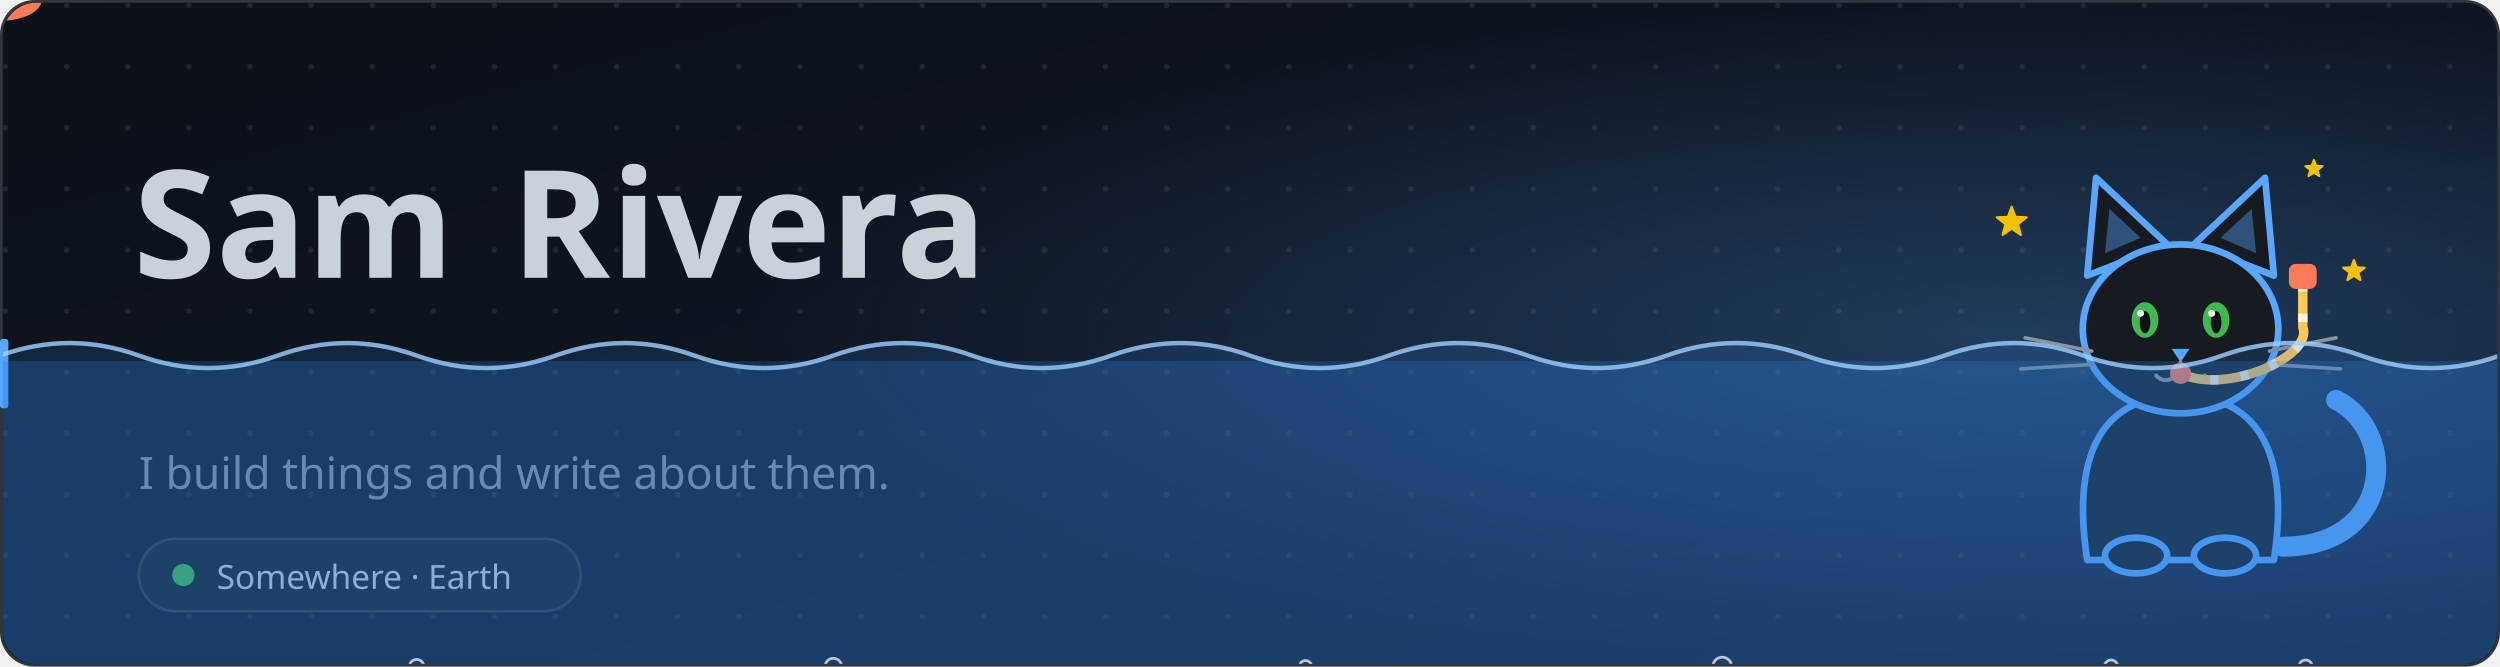
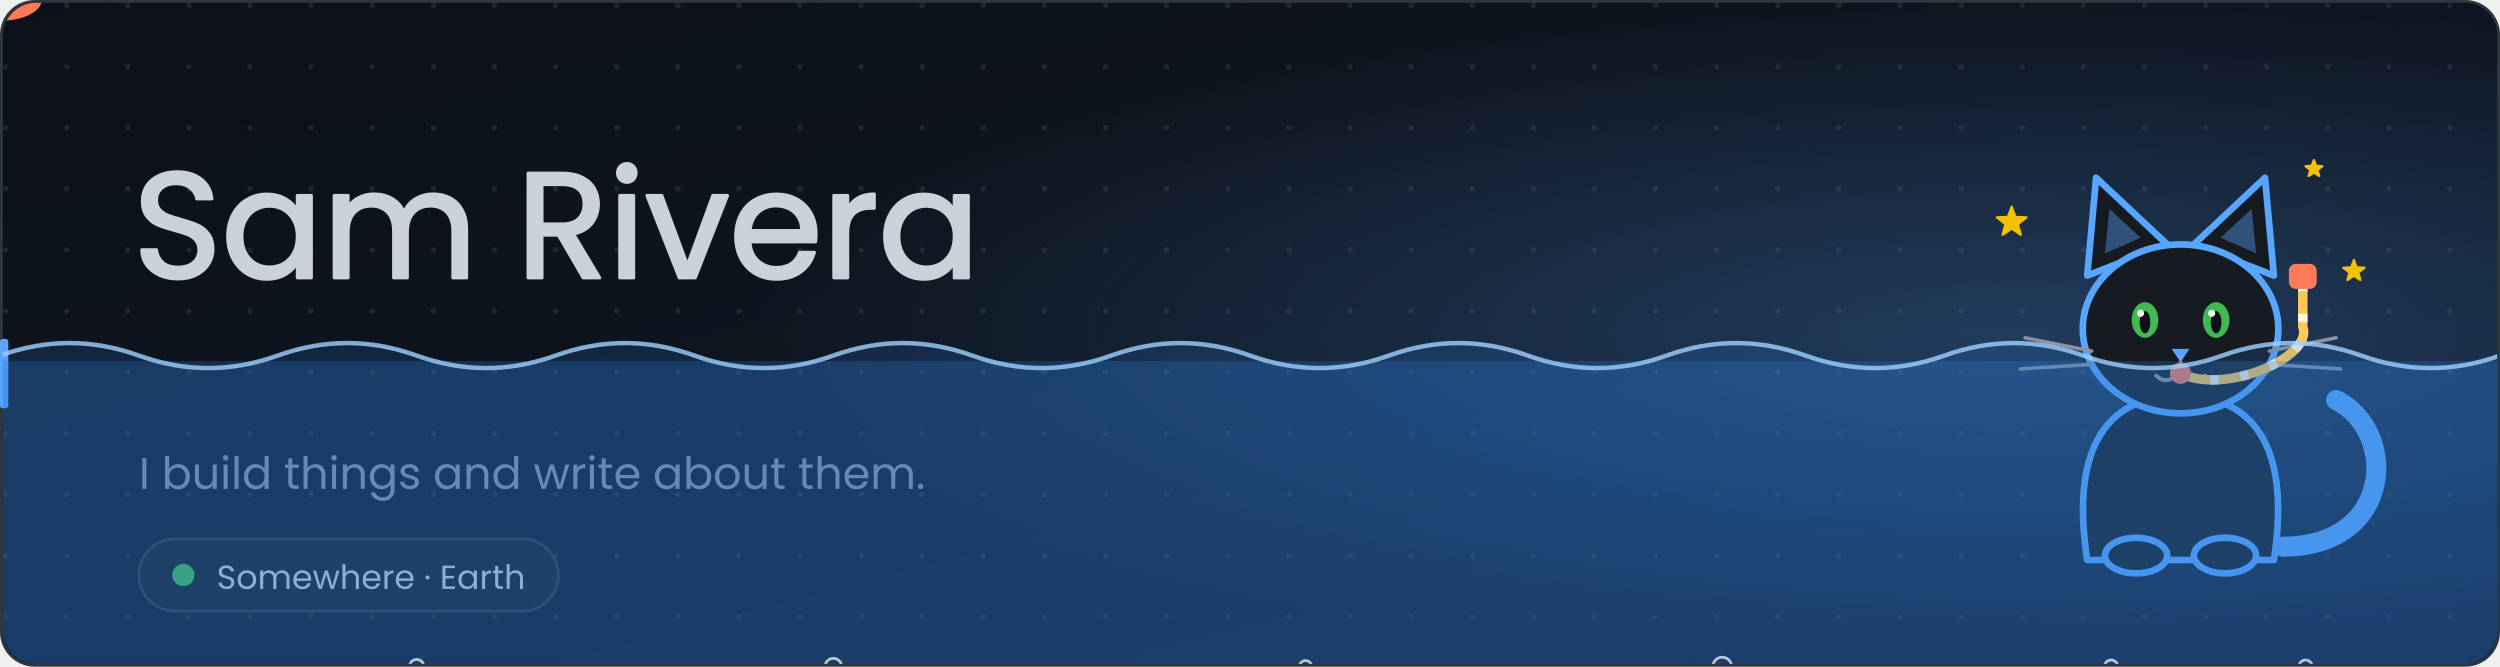
<svg xmlns="http://www.w3.org/2000/svg" width="900" height="240" viewBox="0 0 900 240" font-family="'Segoe UI',Ubuntu,'Helvetica Neue',Sans-Serif" role="img" aria-label="Animated banner of Sam Rivera">
  <defs>
    <linearGradient id="g" x1="0" y1="0" x2="1" y2="1">
      <stop offset="0" stop-color="#0D1117" />
      <stop offset="1" stop-color="#0F1A2B" />
    </linearGradient>
    <radialGradient id="glow" cx="0.8" cy="0.5" r="0.5">
      <stop offset="0" stop-color="#58A6FF" stop-opacity="0.26" />
      <stop offset="1" stop-color="#58A6FF" stop-opacity="0" />
    </radialGradient>
    <pattern id="dots" width="22" height="22" patternUnits="userSpaceOnUse">
      <circle cx="2" cy="2" r="1" fill="#30363D" />
    </pattern>
    <clipPath id="frame">
      <rect x="1" y="1" width="898" height="238" rx="12" />
    </clipPath>
    <filter id="blur">
      <feGaussianBlur stdDeviation="3" />
    </filter>
    <clipPath id="ph0">
      <rect x="48" y="110" height="44" width="0">
-         <animate attributeName="width" dur="28s" repeatCount="indefinite" keyTimes="0;0;0.1;0.21;0.235;0.25;1" values="0;0;139.2;139.2;0;0;0" />
+         <animate attributeName="width" dur="28s" repeatCount="indefinite" keyTimes="0;0;0.1;0.21;0.235;0.25;1" values="0;0;122.64;122.64;0;0;0" />
      </rect>
    </clipPath>
    <clipPath id="ph1">
      <rect x="48" y="110" height="44" width="0">
-         <animate attributeName="width" dur="28s" repeatCount="indefinite" keyTimes="0;0.25;0.35;0.46;0.485;0.5;1" values="0;0;174;174;0;0;0" />
+         <animate attributeName="width" dur="28s" repeatCount="indefinite" keyTimes="0;0.25;0.35;0.46;0.485;0.5;1" values="0;0;190.97;190.97;0;0;0" />
      </rect>
    </clipPath>
    <clipPath id="ph2">
      <rect x="48" y="110" height="44" width="0">
-         <animate attributeName="width" dur="28s" repeatCount="indefinite" keyTimes="0;0.5;0.6;0.71;0.735;0.75;1" values="0;0;116;116;0;0;0" />
+         <animate attributeName="width" dur="28s" repeatCount="indefinite" keyTimes="0;0.5;0.6;0.71;0.735;0.75;1" values="0;0;127.65;127.65;0;0;0" />
      </rect>
    </clipPath>
    <clipPath id="ph3">
      <rect x="48" y="110" height="44" width="0">
-         <animate attributeName="width" dur="28s" repeatCount="indefinite" keyTimes="0;0.75;0.85;0.96;0.985;1;1" values="0;0;104.4;104.4;0;0;0" />
-       </rect>
-     </clipPath>
+         <animate attributeName="width" dur="28s" repeatCount="indefinite" keyTimes="0;0.75;0.85;0.96;0.985;1;1" values="0;0;116.45;116.45;0;0;0" />
+       </rect>
+     </clipPath>
+     <path id="u21" d="M195 -697L184 -197L108 -197L97 -697L195 -697ZM88 -56Q88 -82 106 -100Q124 -118 150 -118Q175 -118 193 -100Q210 -82 210 -56Q210 -30 193 -12Q175 6 150 6Q124 6 106 -12Q88 -30 88 -56Z" />
+     <path id="u2e" d="M44 -56Q44 -82 62 -100Q80 -118 106 -118Q131 -118 149 -100Q166 -82 166 -56Q166 -30 149 -12Q131 6 106 6Q80 6 62 -12Q44 -30 44 -56Z" />
+     <path id="u41" d="M489 -155L185 -155L129 0L33 0L285 -693L390 -693L641 0L545 0L489 -155ZM463 -229L337 -581L211 -229L463 -229Z" />
+     <path id="u43" d="M391 -706Q505 -706 590 -651Q675 -596 714 -495L605 -495Q576 -558 522 -592Q467 -626 391 -626Q318 -626 260 -592Q202 -558 169 -495Q136 -433 136 -349Q136 -266 169 -203Q202 -141 260 -107Q318 -73 391 -73Q467 -73 522 -106Q576 -140 605 -203L714 -203Q675 -103 590 -48Q505 6 391 6Q294 6 215 -39Q135 -85 89 -166Q43 -247 43 -349Q43 -451 89 -532Q135 -614 215 -660Q294 -706 391 -706Z" />
+     <path id="u44" d="M664 -347Q664 -240 620 -161Q575 -83 492 -41Q408 0 294 0L77 0L77 -697L294 -697Q408 -697 492 -654Q575 -612 620 -533Q664 -454 664 -347ZM571 -347Q571 -477 500 -550Q428 -623 294 -623L168 -623L168 -75L294 -75Q429 -75 500 -146Q571 -218 571 -347Z" />
+     <path id="u45" d="M168 -623L168 -390L422 -390L422 -315L168 -315L168 -75L452 -75L452 0L77 0L77 -698L452 -698L452 -623L168 -623Z" />
+     <path id="u46" d="M471 -697L471 -623L168 -623L168 -388L414 -388L414 -314L168 -314L168 0L77 0L77 -697L471 -697Z" />
+     <path id="u49" d="M168 -697L168 0L77 0L77 -697L168 -697Z" />
+     <path id="u4f" d="M43 -349Q43 -451 90 -532Q136 -614 216 -659Q296 -705 393 -705Q491 -705 571 -659Q651 -614 697 -533Q743 -452 743 -349Q743 -246 697 -165Q651 -84 571 -38Q491 7 393 7Q296 7 216 -38Q136 -84 90 -165Q43 -247 43 -349ZM650 -349Q650 -433 617 -495Q583 -558 525 -592Q467 -626 393 -626Q319 -626 261 -592Q203 -558 170 -495Q136 -433 136 -349Q136 -266 170 -203Q203 -140 262 -106Q320 -72 393 -72Q466 -72 525 -106Q583 -140 617 -203Q650 -266 650 -349Z" />
+     <path id="u52" d="M444 0L278 -285L168 -285L168 0L77 0L77 -697L302 -697Q381 -697 436 -670Q490 -643 517 -597Q544 -551 544 -492Q544 -420 503 -365Q461 -310 378 -292L553 0L444 0ZM168 -358L302 -358Q376 -358 413 -394Q450 -431 450 -492Q450 -554 414 -588Q377 -622 302 -622L168 -622L168 -358Z" />
+     <path id="u53" d="M57 -186L154 -186Q159 -137 195 -103Q230 -70 298 -70Q363 -70 401 -102Q438 -135 438 -186Q438 -226 416 -251Q394 -276 361 -289Q328 -302 272 -317Q203 -335 162 -353Q120 -371 91 -409Q61 -448 61 -513Q61 -570 90 -614Q119 -658 172 -682Q224 -706 292 -706Q390 -706 453 -657Q515 -608 523 -527L423 -527Q418 -567 381 -597Q344 -628 283 -628Q226 -628 190 -598Q154 -569 154 -516Q154 -478 176 -454Q197 -430 229 -417Q260 -405 317 -389Q386 -370 428 -351Q470 -333 500 -294Q530 -256 530 -190Q530 -139 503 -94Q476 -49 423 -21Q370 7 298 7Q229 7 175 -17Q120 -42 89 -85Q58 -129 57 -186Z" />
+     <path id="u61" d="M303 -557Q375 -557 428 -526Q481 -495 507 -448L507 -548L599 -548L599 0L507 0L507 -102Q480 -54 427 -22Q373 9 302 9Q229 9 170 -27Q111 -63 77 -128Q43 -193 43 -276Q43 -360 77 -423Q111 -487 171 -522Q230 -557 303 -557ZM321 -478Q270 -478 228 -454Q186 -430 161 -384Q136 -338 136 -276Q136 -213 161 -166Q186 -120 228 -95Q270 -71 321 -71Q372 -71 415 -95Q457 -120 482 -166Q507 -213 507 -275Q507 -337 482 -383Q457 -429 415 -453Q372 -478 321 -478Z" />
+     <path id="u62" d="M373 -557Q447 -557 506 -522Q565 -487 599 -423Q633 -360 633 -276Q633 -193 599 -128Q565 -63 506 -27Q446 9 373 9Q302 9 249 -22Q195 -53 168 -101L168 0L77 0L77 -740L168 -740L168 -446Q196 -495 250 -526Q304 -557 373 -557ZM354 -478Q304 -478 262 -453Q219 -429 194 -382Q168 -336 168 -275Q168 -213 194 -166Q219 -120 262 -95Q304 -71 354 -71Q405 -71 448 -95Q490 -120 515 -166Q540 -213 540 -276Q540 -338 515 -384Q490 -430 448 -454Q405 -478 354 -478Z" />
+     <path id="u63" d="M310 -557Q411 -557 477 -508Q542 -459 563 -372L465 -372Q451 -422 411 -451Q370 -480 310 -480Q232 -480 184 -426Q136 -373 136 -275Q136 -176 184 -122Q232 -68 310 -68Q370 -68 410 -96Q450 -124 465 -176L563 -176Q541 -92 475 -41Q409 9 310 9Q232 9 172 -26Q111 -61 77 -125Q43 -189 43 -275Q43 -360 77 -423Q111 -487 172 -522Q232 -557 310 -557Z" />
+     <path id="u64" d="M304 -557Q368 -557 423 -527Q478 -498 507 -450L507 -740L599 -740L599 0L507 0L507 -103Q480 -54 427 -22Q374 9 303 9Q230 9 171 -27Q111 -63 77 -128Q43 -193 43 -276Q43 -360 77 -423Q111 -487 171 -522Q230 -557 304 -557ZM321 -478Q270 -478 228 -454Q186 -430 161 -384Q136 -338 136 -276Q136 -213 161 -166Q186 -120 228 -95Q270 -71 321 -71Q372 -71 415 -95Q457 -120 482 -166Q507 -213 507 -275Q507 -337 482 -383Q457 -429 415 -453Q372 -478 321 -478Z" />
+     <path id="u65" d="M574 -240L136 -240Q141 -159 192 -113Q242 -68 314 -68Q373 -68 413 -95Q452 -123 468 -169L566 -169Q544 -90 478 -40Q412 9 314 9Q236 9 175 -26Q113 -61 78 -125Q43 -190 43 -275Q43 -360 77 -424Q111 -488 173 -522Q234 -557 314 -557Q392 -557 452 -523Q512 -489 545 -429Q577 -370 577 -295Q577 -269 574 -240ZM310 -480Q241 -480 193 -436Q144 -392 137 -314L483 -314Q483 -366 460 -403Q437 -441 398 -460Q358 -480 310 -480Z" />
+     <path id="u66" d="M300 -473L185 -473L185 0L94 0L94 -473L23 -473L23 -548L94 -548L94 -587Q94 -679 142 -721Q189 -764 294 -764L294 -688Q234 -688 210 -664Q185 -641 185 -587L185 -548L300 -548L300 -473Z" />
+     <path id="u67" d="M507 -448L507 -548L599 -548L599 12Q599 87 567 146Q535 204 476 237Q416 270 337 270Q229 270 157 219Q85 168 72 80L162 80Q177 130 224 161Q271 191 337 191Q412 191 460 144Q507 97 507 12L507 -103Q480 -55 427 -23Q374 9 303 9Q230 9 171 -27Q111 -63 77 -128Q43 -193 43 -276Q43 -360 77 -423Q111 -487 171 -522Q230 -557 303 -557Q374 -557 428 -526Q481 -495 507 -448ZM321 -478Q270 -478 228 -454Q186 -430 161 -384Q136 -338 136 -276Q136 -213 161 -166Q186 -120 228 -95Q270 -71 321 -71Q372 -71 415 -95Q457 -120 482 -166Q507 -213 507 -275Q507 -337 482 -383Q457 -429 415 -453Q372 -478 321 -478Z" />
+     <path id="u68" d="M568 -323L568 0L478 0L478 -310Q478 -392 437 -435Q396 -479 325 -479Q253 -479 211 -434Q168 -389 168 -303L168 0L77 0L77 -740L168 -740L168 -470Q195 -512 243 -535Q290 -558 349 -558Q411 -558 461 -531Q511 -505 540 -452Q568 -399 568 -323Z" />
+     <path id="u69" d="M62 -699Q62 -725 80 -743Q98 -761 124 -761Q149 -761 167 -743Q184 -725 184 -699Q184 -673 167 -655Q149 -637 124 -637Q98 -637 80 -655Q62 -673 62 -699ZM168 -548L168 0L77 0L77 -548L168 -548Z" />
+     <path id="u6c" d="M168 -740L168 0L77 0L77 -740L168 -740Z" />
+     <path id="u6d" d="M958 -323L958 0L868 0L868 -310Q868 -392 828 -435Q787 -479 718 -479Q647 -479 605 -433Q563 -388 563 -302L563 0L473 0L473 -310Q473 -392 433 -435Q392 -479 323 -479Q252 -479 210 -433Q168 -388 168 -302L168 0L77 0L77 -548L168 -548L168 -469Q195 -512 241 -535Q286 -558 341 -558Q410 -558 463 -527Q516 -496 542 -436Q565 -494 618 -526Q671 -558 736 -558Q800 -558 850 -531Q900 -505 929 -452Q958 -399 958 -323Z" />
+     <path id="u6e" d="M568 -323L568 0L478 0L478 -310Q478 -392 437 -435Q396 -479 325 -479Q253 -479 211 -434Q168 -389 168 -303L168 0L77 0L77 -548L168 -548L168 -470Q195 -512 242 -535Q288 -558 344 -558Q444 -558 506 -497Q568 -437 568 -323Z" />
+     <path id="u6f" d="M43 -275Q43 -359 80 -423Q116 -488 179 -522Q242 -557 320 -557Q398 -557 461 -522Q524 -488 561 -424Q597 -360 597 -275Q597 -190 560 -125Q522 -61 458 -26Q394 9 316 9Q239 9 177 -26Q114 -61 79 -125Q43 -190 43 -275ZM504 -275Q504 -341 478 -387Q452 -433 410 -455Q368 -478 319 -478Q269 -478 228 -455Q186 -433 161 -387Q136 -341 136 -275Q136 -208 161 -162Q185 -116 226 -93Q267 -71 316 -71Q365 -71 408 -94Q451 -117 478 -163Q504 -209 504 -275Z" />
+     <path id="u70" d="M373 -557Q446 -557 506 -522Q565 -487 599 -423Q633 -360 633 -276Q633 -193 599 -128Q565 -63 506 -27Q446 9 373 9Q303 9 250 -22Q196 -54 168 -101L168 260L77 260L77 -548L168 -548L168 -447Q195 -494 249 -525Q302 -557 373 -557ZM354 -478Q304 -478 262 -453Q219 -429 194 -382Q168 -336 168 -275Q168 -213 194 -166Q219 -120 262 -95Q304 -71 354 -71Q405 -71 448 -95Q490 -120 515 -166Q540 -213 540 -276Q540 -338 515 -384Q490 -430 448 -454Q405 -478 354 -478Z" />
+     <path id="u72" d="M345 -558L345 -464L321 -464Q168 -464 168 -298L168 0L77 0L77 -548L168 -548L168 -459Q192 -506 237 -532Q281 -558 345 -558Z" />
+     <path id="u73" d="M47 -161L141 -161Q145 -120 180 -94Q214 -68 270 -68Q322 -68 352 -91Q382 -114 382 -149Q382 -185 350 -202Q318 -220 251 -237Q190 -253 152 -269Q113 -286 86 -318Q58 -351 58 -404Q58 -446 83 -481Q108 -516 154 -536Q200 -557 259 -557Q350 -557 406 -511Q462 -465 466 -385L375 -385Q372 -428 341 -454Q309 -480 256 -480Q207 -480 178 -459Q149 -438 149 -404Q149 -377 167 -359Q184 -342 211 -331Q237 -321 284 -308Q343 -292 380 -276Q417 -261 444 -230Q470 -199 471 -149Q471 -104 446 -68Q421 -32 376 -11Q330 9 271 9Q208 9 158 -12Q108 -34 79 -72Q50 -111 47 -161Z" />
+     <path id="u74" d="M188 -473L188 -150Q188 -110 205 -93Q222 -77 264 -77L331 -77L331 0L249 0Q173 0 135 -35Q97 -70 97 -150L97 -473L26 -473L26 -548L97 -548L97 -686L188 -686L188 -548L331 -548L331 -473L188 -473Z" />
+     <path id="u75" d="M563 -548L563 0L472 0L472 -81Q446 -39 400 -15Q353 8 297 8Q233 8 182 -18Q131 -45 102 -98Q72 -151 72 -227L72 -548L162 -548L162 -239Q162 -158 203 -114Q244 -71 315 -71Q388 -71 430 -116Q472 -161 472 -247L472 -548L563 -548Z" />
+     <path id="u76" d="M281 -84L451 -548L548 -548L333 0L227 0L12 -548L110 -548L281 -84Z" />
+     <path id="u77" d="M807 -548L636 0L542 0L410 -435L278 0L184 0L12 -548L105 -548L231 -88L367 -548L460 -548L593 -87L717 -548L807 -548Z" />
+     <path id="ub7" d="M47 -341Q47 -367 65 -385Q83 -403 109 -403Q134 -403 152 -385Q169 -367 169 -341Q169 -315 152 -297Q134 -279 109 -279Q83 -279 65 -297Q47 -315 47 -341Z" />
  </defs>
  <rect x="0.5" y="0.5" width="899" height="239" rx="12" fill="url(#g)" stroke="#30363D" />
  <rect x="1" y="1" width="898" height="238" rx="12" fill="url(#dots)" opacity="0.55" />
  <rect x="1" y="1" width="898" height="238" rx="12" fill="url(#glow)" />
-   <text x="48" y="100" font-size="54" font-weight="700" fill="#C9D1D9" textLength="114" lengthAdjust="spacingAndGlyphs">Sam</text>
-   <text x="184" y="100" font-size="54" font-weight="700" fill="#C9D1D9" textLength="36" lengthAdjust="spacingAndGlyphs">R</text>
-   <text x="220" y="100" font-size="54" font-weight="700" fill="#C9D1D9" textLength="130" lengthAdjust="spacingAndGlyphs">ivera</text>
-   <text x="50" y="142" font-size="23" fill="#58A6FF" textLength="139.2" lengthAdjust="spacingAndGlyphs" clip-path="url(#ph0)">April Fools!</text>
-   <text x="50" y="142" font-size="23" fill="#58A6FF" textLength="174" lengthAdjust="spacingAndGlyphs" clip-path="url(#ph1)">Open source fan</text>
-   <text x="50" y="142" font-size="23" fill="#58A6FF" textLength="116" lengthAdjust="spacingAndGlyphs" clip-path="url(#ph2)">Cat person</text>
-   <text x="50" y="142" font-size="23" fill="#58A6FF" textLength="104.4" lengthAdjust="spacingAndGlyphs" clip-path="url(#ph3)">Developer</text>
+   <g transform="translate(48 100) scale(0.054 0.054)" fill="#C9D1D9" stroke="#C9D1D9" stroke-width="22" stroke-linejoin="round">
+     <use href="#u53" />
+     <use href="#u61" x="587" />
+     <use href="#u6d" x="1263" />
+   </g>
+   <g transform="translate(186 100) scale(0.054 0.054)" fill="#C9D1D9" stroke="#C9D1D9" stroke-width="22" stroke-linejoin="round">
+     <use href="#u52" />
+   </g>
+   <g transform="translate(219 100) scale(0.054 0.054)" fill="#C9D1D9" stroke="#C9D1D9" stroke-width="22" stroke-linejoin="round">
+     <use href="#u69" />
+     <use href="#u76" x="246" />
+     <use href="#u65" x="807" />
+     <use href="#u72" x="1427" />
+     <use href="#u61" x="1800" />
+   </g>
+   <g clip-path="url(#ph0)">
+     <g transform="translate(50 142) scale(0.023 0.023)" fill="#58A6FF">
+       <use href="#u41" />
+       <use href="#u70" x="674" />
+       <use href="#u72" x="1350" />
+       <use href="#u69" x="1723" />
+       <use href="#u6c" x="1969" />
+       <use href="#u46" x="2482" />
+       <use href="#u6f" x="2986" />
+       <use href="#u6f" x="3626" />
+       <use href="#u6c" x="4266" />
+       <use href="#u73" x="4512" />
+       <use href="#u21" x="5034" />
+     </g>
+   </g>
+   <g clip-path="url(#ph1)">
+     <g transform="translate(50 142) scale(0.023 0.023)" fill="#58A6FF">
+       <use href="#u4f" />
+       <use href="#u70" x="786" />
+       <use href="#u65" x="1462" />
+       <use href="#u6e" x="2082" />
+       <use href="#u73" x="2989" />
+       <use href="#u6f" x="3511" />
+       <use href="#u75" x="4151" />
+       <use href="#u72" x="4791" />
+       <use href="#u63" x="5164" />
+       <use href="#u65" x="5771" />
+       <use href="#u66" x="6658" />
+       <use href="#u61" x="6987" />
+       <use href="#u6e" x="7663" />
+     </g>
+   </g>
+   <g clip-path="url(#ph2)">
+     <g transform="translate(50 142) scale(0.023 0.023)" fill="#58A6FF">
+       <use href="#u43" />
+       <use href="#u61" x="772" />
+       <use href="#u74" x="1448" />
+       <use href="#u70" x="2079" />
+       <use href="#u65" x="2755" />
+       <use href="#u72" x="3375" />
+       <use href="#u73" x="3748" />
+       <use href="#u6f" x="4270" />
+       <use href="#u6e" x="4910" />
+     </g>
+   </g>
+   <g clip-path="url(#ph3)">
+     <g transform="translate(50 142) scale(0.023 0.023)" fill="#58A6FF">
+       <use href="#u44" />
+       <use href="#u65" x="707" />
+       <use href="#u76" x="1327" />
+       <use href="#u65" x="1888" />
+       <use href="#u6c" x="2508" />
+       <use href="#u6f" x="2754" />
+       <use href="#u70" x="3394" />
+       <use href="#u65" x="4070" />
+       <use href="#u72" x="4690" />
+     </g>
+   </g>
  <rect y="122" width="3" height="25" rx="1" fill="#58A6FF">
-     <animate attributeName="x" dur="28s" repeatCount="indefinite" keyTimes="0;0;0.1;0.21;0.235;0.25;0.35;0.46;0.485;0.5;0.6;0.71;0.735;0.75;0.85;0.96;0.985;1" values="50;50;189.2;189.2;50;50;224;224;50;50;166;166;50;50;154.4;154.4;50;50" />
+     <animate attributeName="x" dur="28s" repeatCount="indefinite" keyTimes="0;0;0.1;0.21;0.235;0.25;0.35;0.46;0.485;0.5;0.6;0.71;0.735;0.75;0.85;0.96;0.985;1" values="50;50;172.64;172.64;50;50;240.97;240.97;50;50;177.65;177.65;50;50;166.45;166.45;50;50" />
    <animate attributeName="opacity" values="1;0;1" dur="1.1s" repeatCount="indefinite" />
  </rect>
-   <text x="50" y="176" font-size="16" fill="#8B949E">I build things and write about them.</text>
+   <g transform="translate(50 176) scale(0.016 0.016)" fill="#8B949E">
+     <use href="#u49" />
+     <use href="#u62" x="513" />
+     <use href="#u75" x="1189" />
+     <use href="#u69" x="1829" />
+     <use href="#u6c" x="2075" />
+     <use href="#u64" x="2321" />
+     <use href="#u74" x="3264" />
+     <use href="#u68" x="3628" />
+     <use href="#u69" x="4268" />
+     <use href="#u6e" x="4514" />
+     <use href="#u67" x="5154" />
+     <use href="#u73" x="5830" />
+     <use href="#u61" x="6619" />
+     <use href="#u6e" x="7295" />
+     <use href="#u64" x="7935" />
+     <use href="#u77" x="8878" />
+     <use href="#u72" x="9698" />
+     <use href="#u69" x="10071" />
+     <use href="#u74" x="10317" />
+     <use href="#u65" x="10681" />
+     <use href="#u61" x="11568" />
+     <use href="#u62" x="12244" />
+     <use href="#u6f" x="12920" />
+     <use href="#u75" x="13560" />
+     <use href="#u74" x="14200" />
+     <use href="#u74" x="14831" />
+     <use href="#u68" x="15195" />
+     <use href="#u65" x="15835" />
+     <use href="#u6d" x="16455" />
+     <use href="#u2e" x="17485" />
+   </g>
  <g transform="translate(50,194)">
-     <rect width="159" height="26" rx="13" fill="#161B22" stroke="#30363D" />
+     <rect width="151" height="26" rx="13" fill="#161B22" stroke="#30363D" />
    <circle cx="16" cy="13" r="4" fill="#3FB950">
      <animate attributeName="opacity" values="1;.3;1" dur="2s" repeatCount="indefinite" />
    </circle>
-     <text x="28" y="18" font-size="12" fill="#C9D1D9">Somewhere · Earth</text>
+     <g transform="translate(28 18) scale(0.012 0.012)" fill="#C9D1D9">
+       <use href="#u53" />
+       <use href="#u6f" x="587" />
+       <use href="#u6d" x="1227" />
+       <use href="#u65" x="2257" />
+       <use href="#u77" x="2877" />
+       <use href="#u68" x="3697" />
+       <use href="#u65" x="4337" />
+       <use href="#u72" x="4957" />
+       <use href="#u65" x="5330" />
+       <use href="#ub7" x="6217" />
+       <use href="#u45" x="6696" />
+       <use href="#u61" x="7209" />
+       <use href="#u72" x="7885" />
+       <use href="#u74" x="8258" />
+       <use href="#u68" x="8622" />
+     </g>
  </g>
  <g transform="translate(705,48) scale(0.8)">
    <path d="M146,186 C196,186 198,134 170,120" fill="none" stroke="#58A6FF" stroke-width="9" stroke-linecap="round">
      <animateTransform attributeName="transform" type="rotate" values="-5 146 186;7 146 186;-5 146 186" dur="3.6s" repeatCount="indefinite" />
    </path>
    <path d="M58,192 C50,140 68,118 100,118 C132,118 150,140 142,192 Z" fill="#161B22" stroke="#58A6FF" stroke-width="3" stroke-linejoin="round" stroke-linecap="round" />
    <ellipse cx="80" cy="190" rx="14" ry="8" fill="#161B22" stroke="#58A6FF" stroke-width="3" stroke-linejoin="round" stroke-linecap="round" />
    <ellipse cx="120" cy="190" rx="14" ry="8" fill="#161B22" stroke="#58A6FF" stroke-width="3" stroke-linejoin="round" stroke-linecap="round" />
    <polygon points="58,64 62,20 94,50" fill="#161B22" stroke="#58A6FF" stroke-width="3" stroke-linejoin="round" stroke-linecap="round" />
    <polygon points="142,64 138,20 106,50" fill="#161B22" stroke="#58A6FF" stroke-width="3" stroke-linejoin="round" stroke-linecap="round" />
    <polygon points="66,54 68,34 82,47" fill="#58A6FF" opacity=".4" />
    <polygon points="134,54 132,34 118,47" fill="#58A6FF" opacity=".4" />
    <ellipse cx="100" cy="88" rx="44" ry="38" fill="#161B22" stroke="#58A6FF" stroke-width="3" stroke-linejoin="round" stroke-linecap="round" />
    <ellipse cx="84" cy="84" rx="6" ry="8" fill="#3FB950">
      <animate attributeName="ry" values="8;8;1;8" keyTimes="0;.94;.97;1" dur="5s" begin="0s" repeatCount="indefinite" />
    </ellipse>
    <ellipse cx="84" cy="85" rx="2.4" ry="5" fill="#0D1117" />
    <circle cx="82" cy="81" r="1.6" fill="#FFFFFF" />
    <ellipse cx="116" cy="84" rx="6" ry="8" fill="#3FB950">
      <animate attributeName="ry" values="8;8;1;8" keyTimes="0;.94;.97;1" dur="5s" begin="0s" repeatCount="indefinite" />
    </ellipse>
    <ellipse cx="116" cy="85" rx="2.4" ry="5" fill="#0D1117" />
    <circle cx="114" cy="81" r="1.6" fill="#FFFFFF" />
    <polygon points="96,97 104,97 100,103" fill="#58A6FF" />
    <path d="M100,103 L100,107 M100,107 Q94,114 89,109 M100,107 Q106,114 111,109" fill="none" stroke="#8B949E" stroke-width="1.8" stroke-linecap="round" />
    <path d="M60,98 L30,92 M60,104 L28,106 M140,98 L170,92 M140,104 L172,106" fill="none" stroke="#8B949E" stroke-width="1.6" stroke-linecap="round" />
    <polygon points="24,33 25.7,37.6 30.7,37.8 26.8,40.9 28.1,45.7 24,42.9 19.9,45.7 21.2,40.9 17.3,37.8 22.3,37.6" fill="#F2C200" stroke="#F2C200" stroke-width="1" stroke-linejoin="round">
      <animate attributeName="opacity" values="1;.45;1" dur="2.6s" repeatCount="indefinite" />
    </polygon>
    <polygon points="178,57 179.2,60.3 182.8,60.5 180,62.6 180.9,66 178,64.1 175.1,66 176,62.6 173.2,60.5 176.8,60.3" fill="#F2C200" stroke="#F2C200" stroke-width="1" stroke-linejoin="round">
      <animate attributeName="opacity" values="1;.45;1" dur="3.3s" repeatCount="indefinite" />
    </polygon>
    <polygon points="160,12 161,14.6 163.8,14.8 161.6,16.5 162.4,19.2 160,17.7 157.6,19.2 158.4,16.5 156.2,14.8 159,14.6" fill="#F2C200" stroke="#F2C200" stroke-width="1" stroke-linejoin="round">
      <animate attributeName="opacity" values="1;.45;1" dur="2.9s" repeatCount="indefinite" />
    </polygon>
  </g>
  <path d="M785,134.4 C801,142.4 833,128.4 829,117.68 L829,104" fill="none" stroke="#FFC857" stroke-width="3.4" stroke-linecap="round" />
  <path d="M785,134.4 C801,142.4 833,128.4 829,117.68 L829,104" fill="none" stroke="#FFFFFF" stroke-width="3.4" stroke-dasharray="3 8" opacity=".8" />
  <circle cx="785" cy="134.4" r="3.8" fill="#FF7A59" />
  <rect x="824" y="95" width="10" height="9" rx="2.5" fill="#FF7A59" />
  <g clip-path="url(#frame)">
    <rect x="0" y="130" width="900" height="110" fill="#2B7BD6" opacity=".26" />
    <path d="M-100,128 q25,-9 50,0 t50,0 t50,0 t50,0 t50,0 t50,0 t50,0 t50,0 t50,0 t50,0 t50,0 t50,0 t50,0 t50,0 t50,0 t50,0 t50,0 t50,0 t50,0 t50,0 t50,0 t50,0 L900,240 L-100,240 Z" fill="#2B7BD6" opacity=".18">
      <animateTransform attributeName="transform" type="translate" from="0,0" to="-100,0" dur="4s" repeatCount="indefinite" />
    </path>
    <path d="M-100,128 q25,-9 50,0 t50,0 t50,0 t50,0 t50,0 t50,0 t50,0 t50,0 t50,0 t50,0 t50,0 t50,0 t50,0 t50,0 t50,0 t50,0 t50,0 t50,0 t50,0 t50,0 t50,0 t50,0" fill="none" stroke="#9FD0FF" stroke-opacity=".8" stroke-width="1.6">
      <animateTransform attributeName="transform" type="translate" from="0,0" to="-100,0" dur="4s" repeatCount="indefinite" />
    </path>
    <circle cx="300" cy="240" r="3" fill="none" stroke="#FFFFFF" stroke-opacity=".7">
      <animate attributeName="cy" from="246" to="132" dur="6s" repeatCount="indefinite" begin="-0s" />
    </circle>
    <circle cx="470" cy="240" r="2.2" fill="none" stroke="#FFFFFF" stroke-opacity=".7">
      <animate attributeName="cy" from="246" to="132" dur="8s" repeatCount="indefinite" begin="-3s" />
    </circle>
    <circle cx="620" cy="240" r="3.4" fill="none" stroke="#FFFFFF" stroke-opacity=".7">
      <animate attributeName="cy" from="246" to="132" dur="7s" repeatCount="indefinite" begin="-5s" />
    </circle>
    <circle cx="760" cy="240" r="2.4" fill="none" stroke="#FFFFFF" stroke-opacity=".7">
      <animate attributeName="cy" from="246" to="132" dur="9s" repeatCount="indefinite" begin="-2s" />
    </circle>
    <circle cx="150" cy="240" r="2.6" fill="none" stroke="#FFFFFF" stroke-opacity=".7">
      <animate attributeName="cy" from="246" to="132" dur="8s" repeatCount="indefinite" begin="-1s" />
    </circle>
    <circle cx="830" cy="240" r="2.4" fill="none" stroke="#FFFFFF" stroke-opacity=".7">
      <animate attributeName="cy" from="246" to="132" dur="5s" repeatCount="indefinite" begin="-2s" />
    </circle>
    <g>
      <ellipse rx="15" ry="7.5" fill="#FF7A59" />
      <polygon points="-13,0 -26,-8 -26,8" fill="#FF7A59" />
      <circle cx="7" cy="-2" r="2" fill="#fff" />
      <circle cx="7.6" cy="-2" r="1" fill="#14171C" />
      <animateMotion dur="12s" repeatCount="indefinite" path="M -40,180 C 200,150 420,215 700,165 S 880,200 960,170" />
    </g>
  </g>
</svg>
